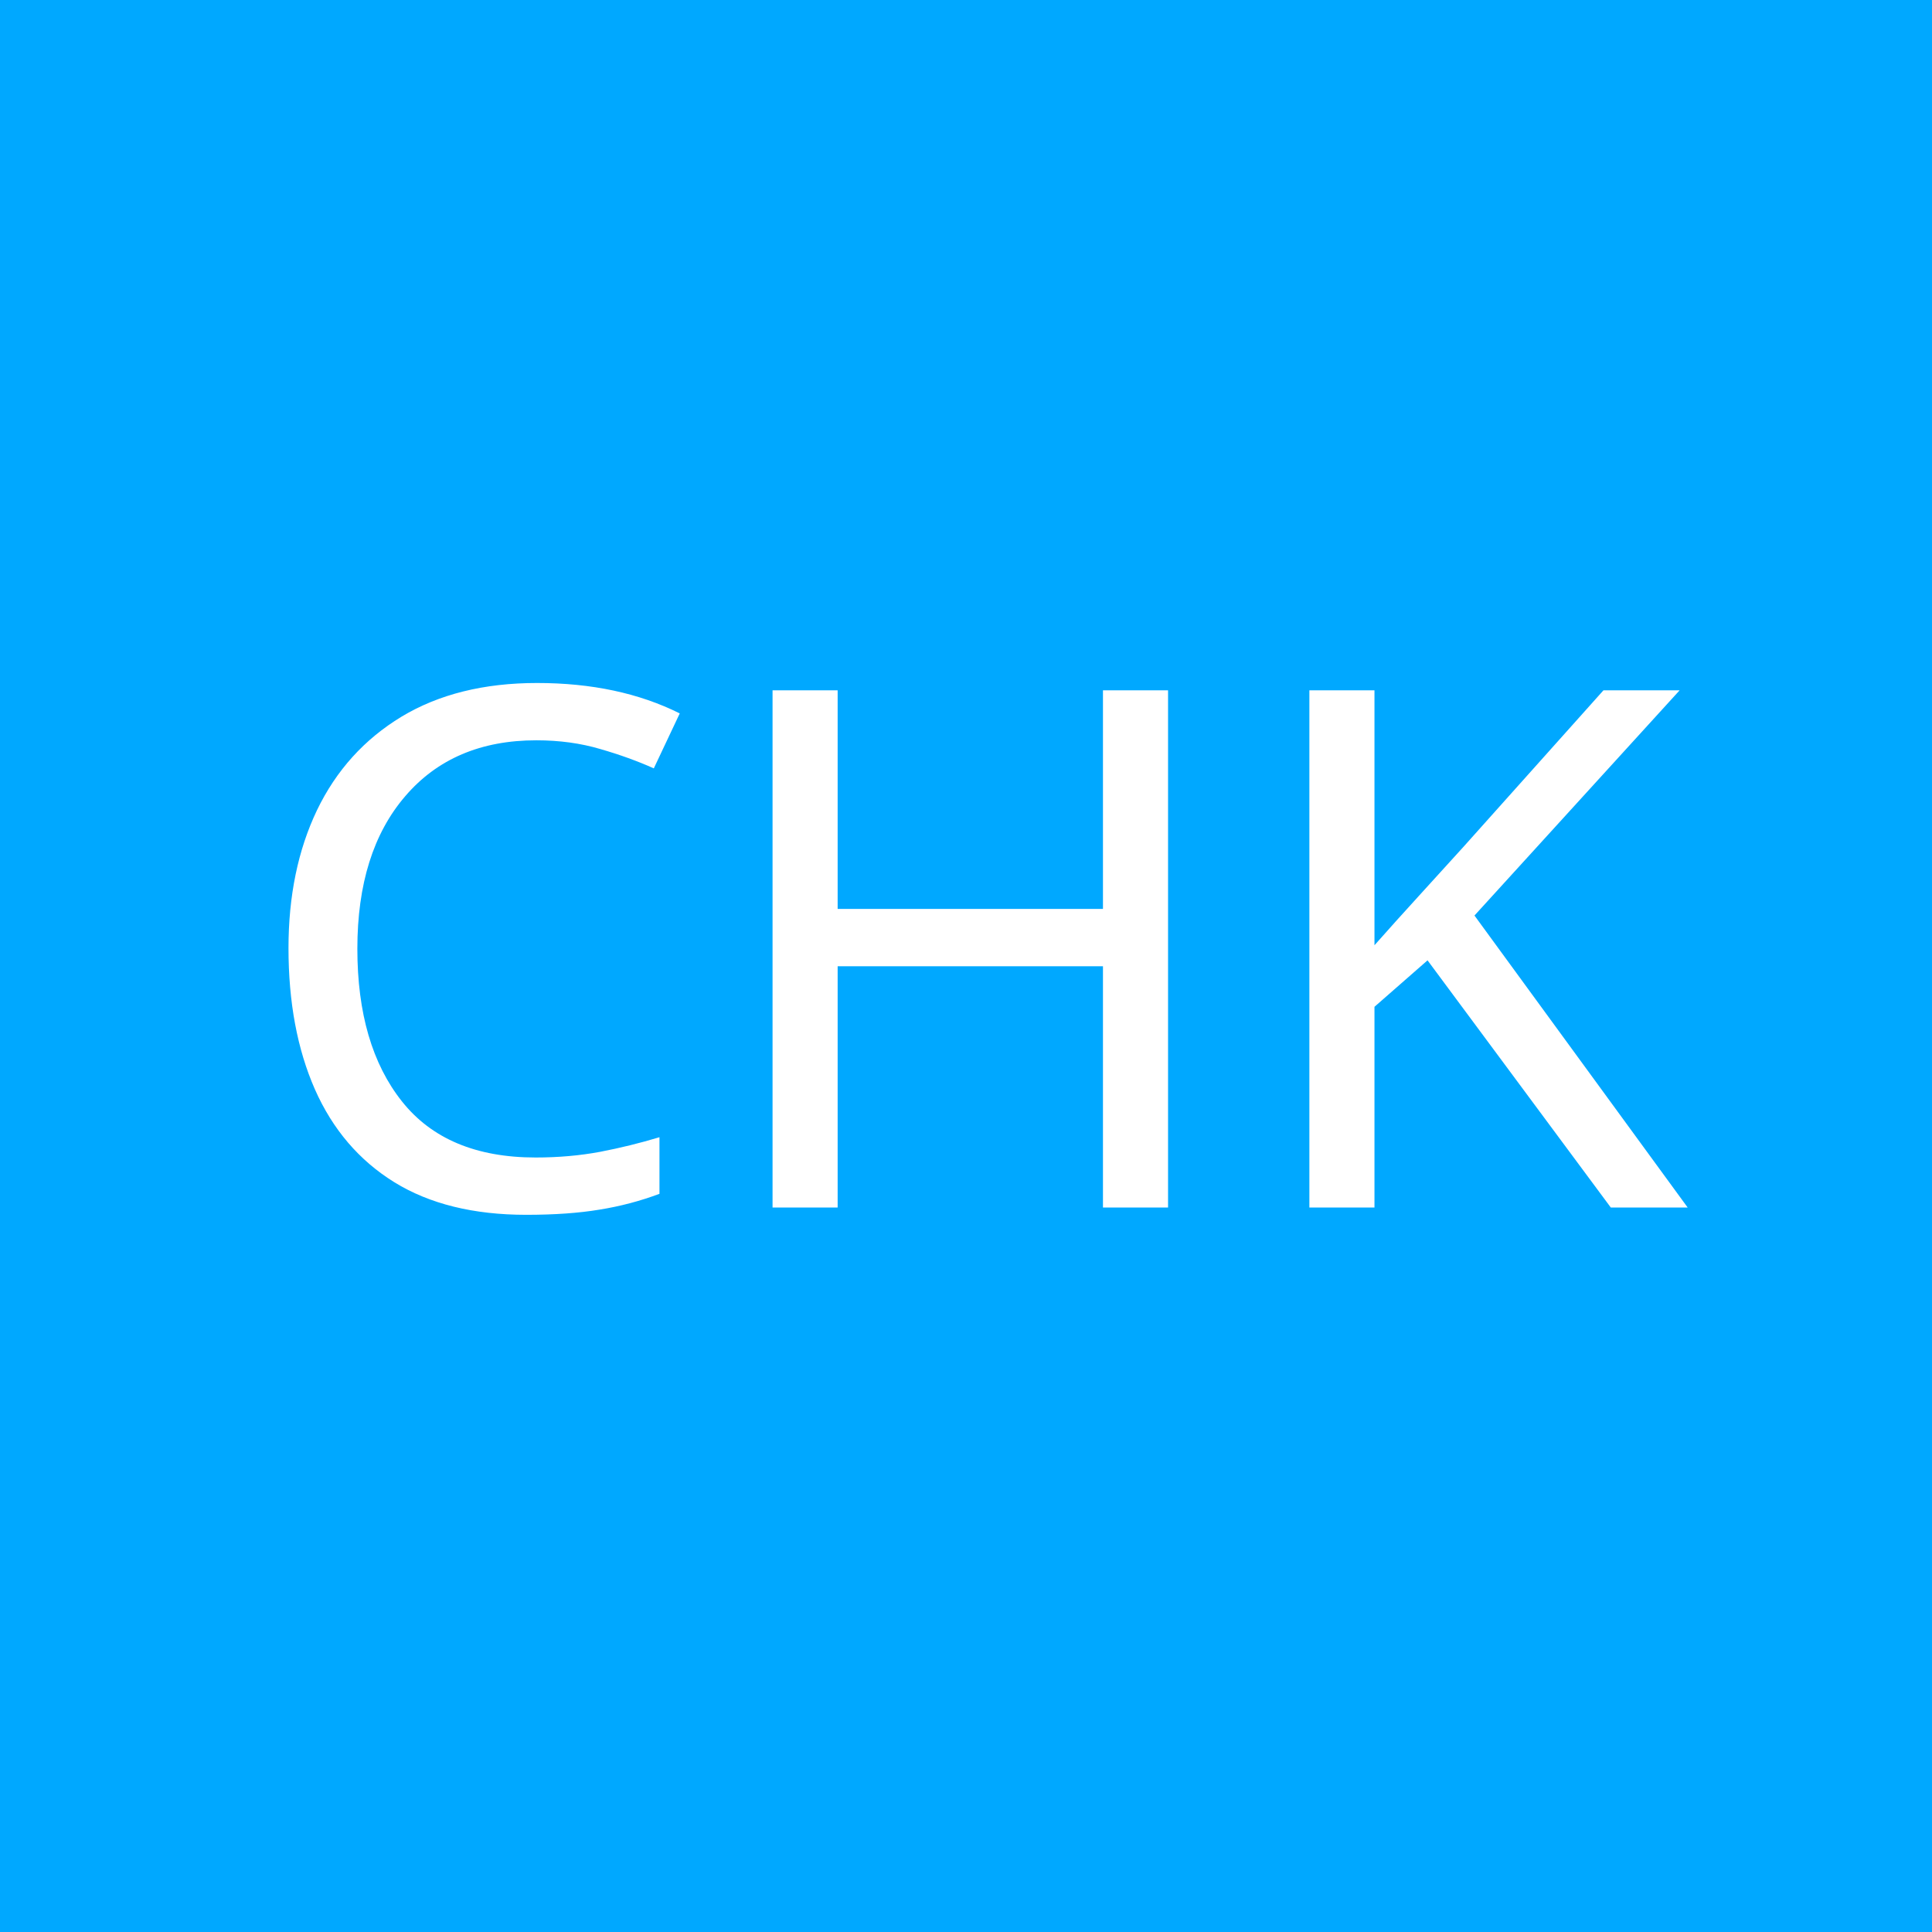
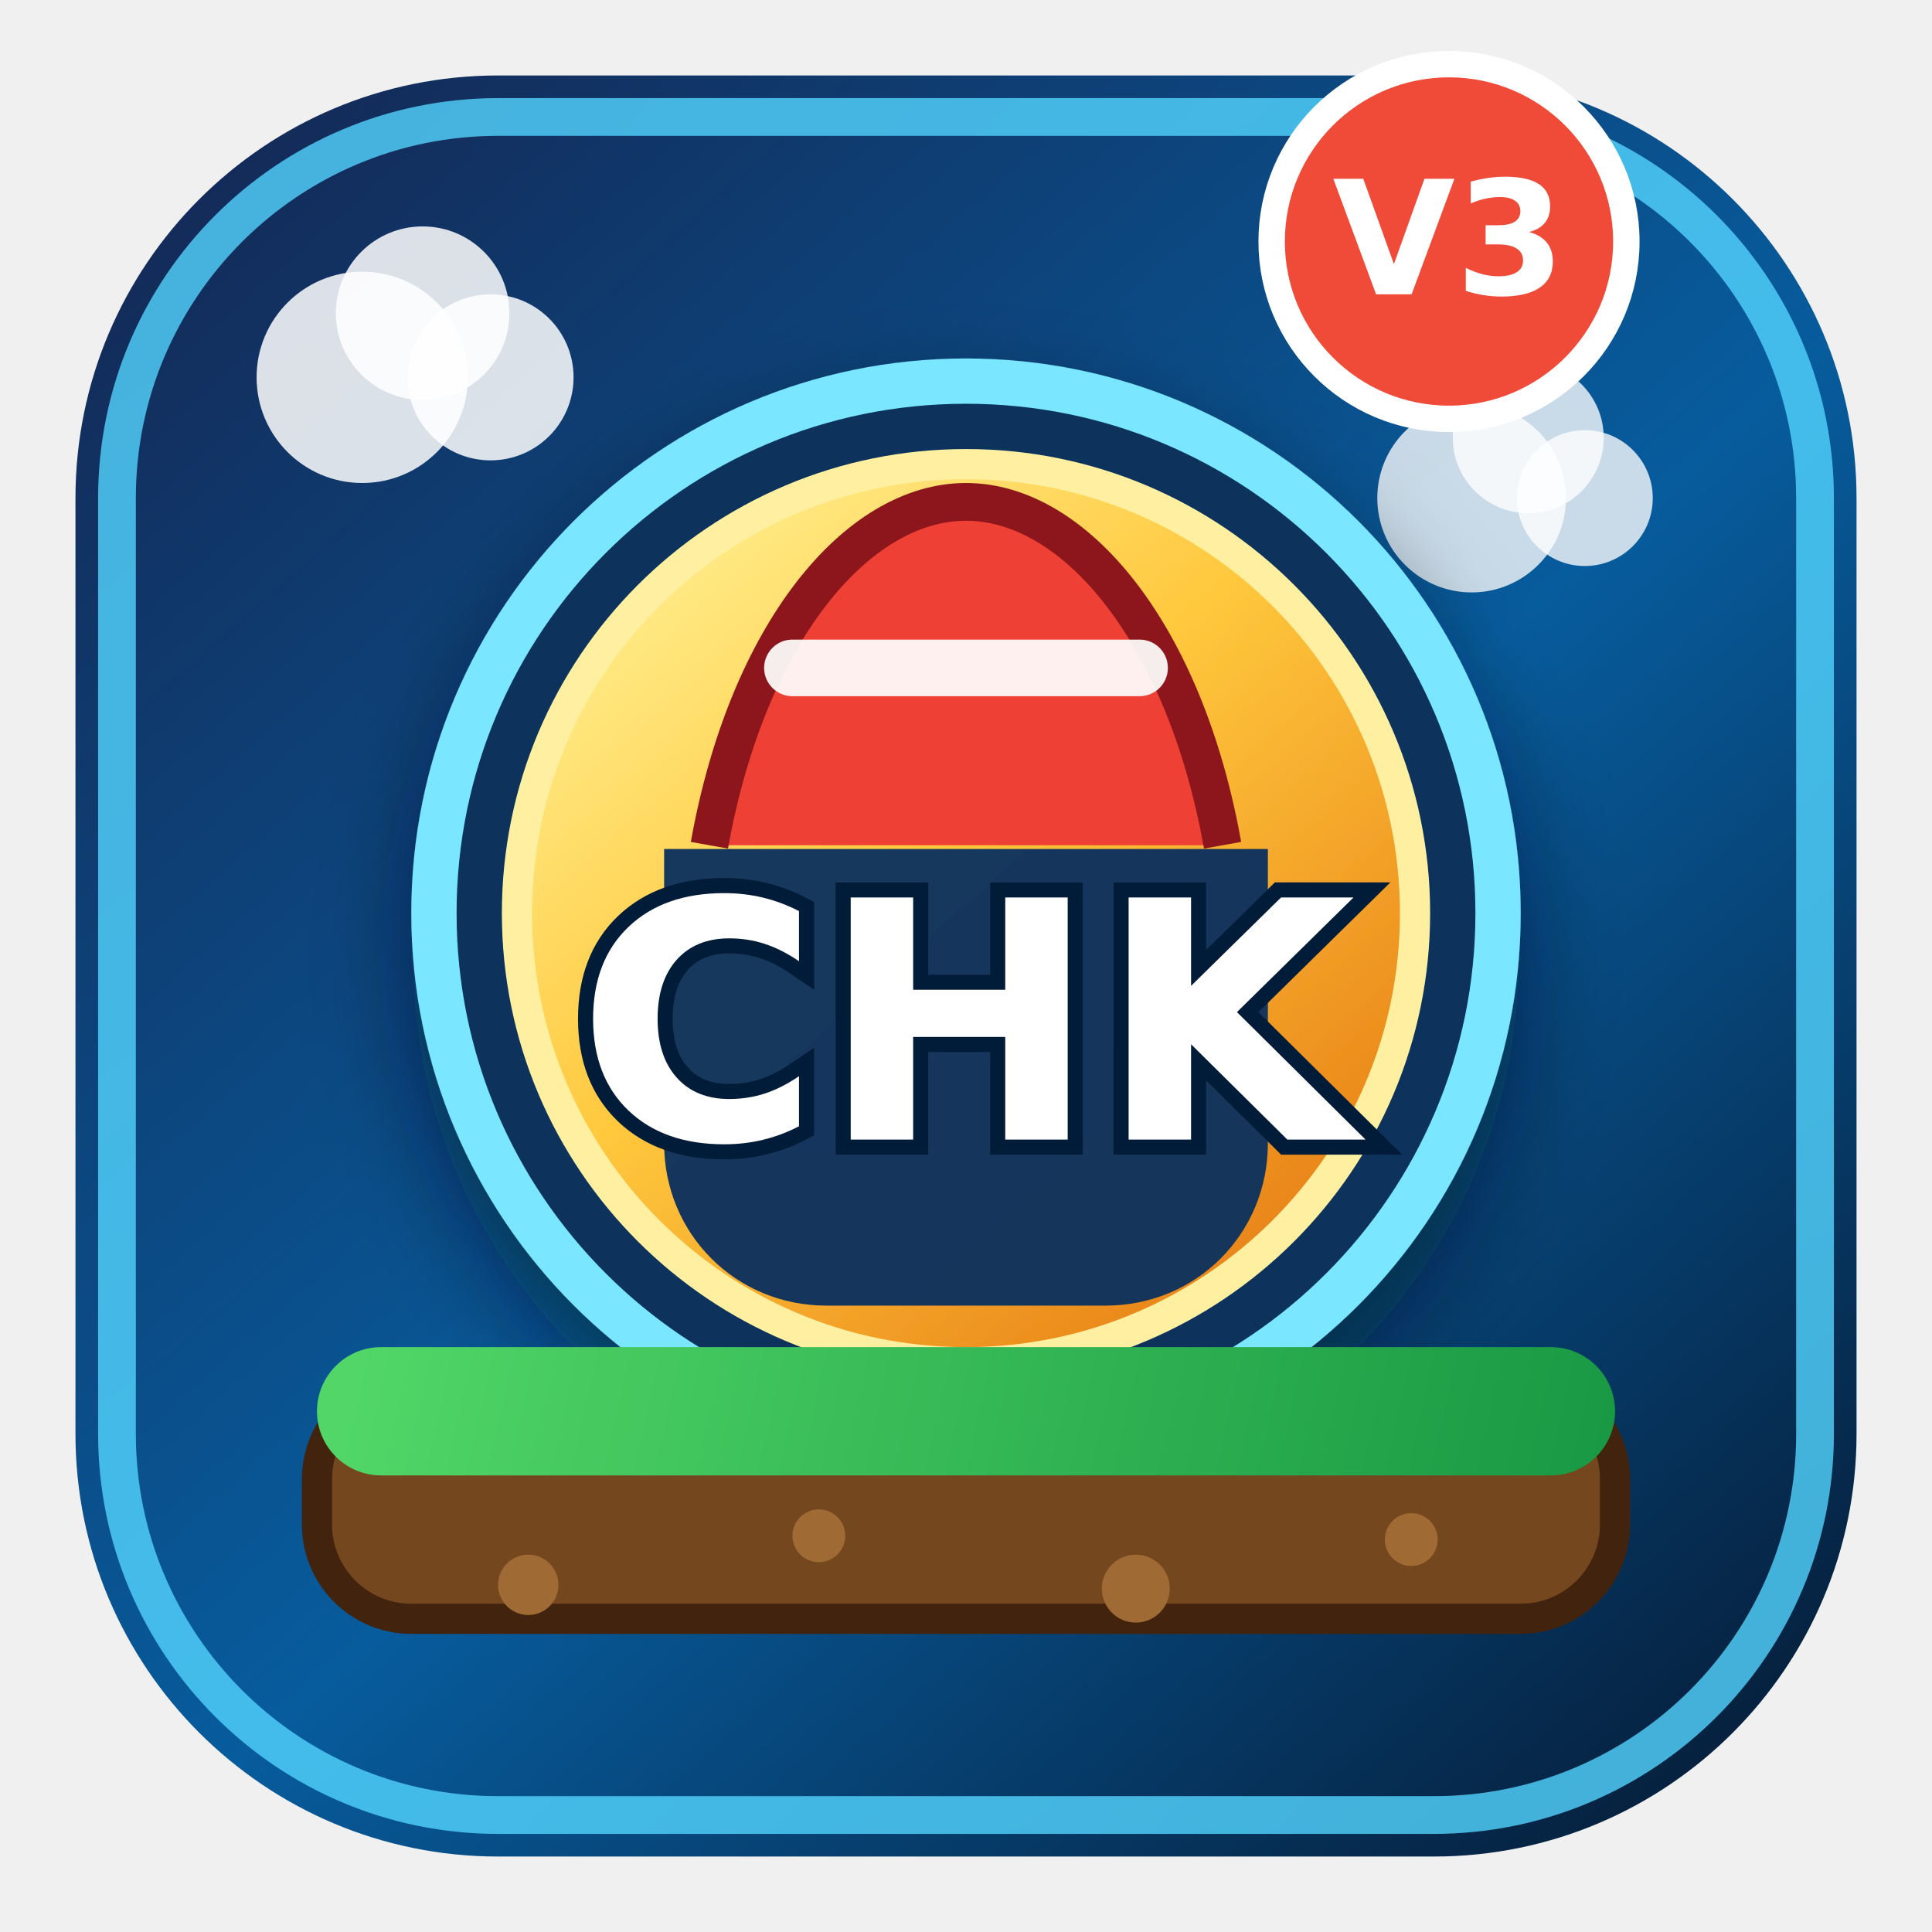
- <svg xmlns="http://www.w3.org/2000/svg" width="128" height="128">
-   <rect width="128" height="128" fill="#00A8FF" />
-   <text x="64" y="80" font-size="48" text-anchor="middle" fill="white" font-family="Arial Black">CHK</text>
+ <svg xmlns="http://www.w3.org/2000/svg" width="512" height="512" viewBox="0 0 512 512">
+   <defs>
+     <linearGradient id="bg" x1="64" y1="40" x2="448" y2="472" gradientUnits="userSpaceOnUse">
+       <stop offset="0" stop-color="#132b59" />
+       <stop offset="0.55" stop-color="#075c9d" />
+       <stop offset="1" stop-color="#06213f" />
+     </linearGradient>
+     <linearGradient id="coin" x1="164" y1="124" x2="356" y2="340" gradientUnits="userSpaceOnUse">
+       <stop offset="0" stop-color="#fff49a" />
+       <stop offset="0.45" stop-color="#ffc83d" />
+       <stop offset="1" stop-color="#e67b13" />
+     </linearGradient>
+     <linearGradient id="ground" x1="96" y1="354" x2="416" y2="426" gradientUnits="userSpaceOnUse">
+       <stop offset="0" stop-color="#51d667" />
+       <stop offset="1" stop-color="#199944" />
+     </linearGradient>
+     <filter id="shadow" x="-30%" y="-30%" width="160%" height="160%">
+       <feDropShadow dx="0" dy="12" stdDeviation="13" flood-color="#001326" flood-opacity="0.55" />
+     </filter>
+   </defs>
+   <rect x="20" y="20" width="472" height="472" rx="112" fill="url(#bg)" />
+   <rect x="31" y="31" width="450" height="450" rx="101" fill="none" stroke="#53d5ff" stroke-width="10" opacity="0.8" />
+   <circle cx="96" cy="100" r="28" fill="#ffffff" opacity="0.85" />
+   <circle cx="130" cy="100" r="22" fill="#ffffff" opacity="0.85" />
+   <circle cx="112" cy="83" r="23" fill="#ffffff" opacity="0.85" />
+   <circle cx="390" cy="132" r="25" fill="#ffffff" opacity="0.78" />
+   <circle cx="420" cy="132" r="18" fill="#ffffff" opacity="0.78" />
+   <circle cx="405" cy="116" r="20" fill="#ffffff" opacity="0.78" />
+   <g filter="url(#shadow)">
+     <circle cx="256" cy="242" r="141" fill="#08335c" stroke="#7ae6ff" stroke-width="12" />
+     <circle cx="256" cy="242" r="119" fill="url(#coin)" stroke="#fff0a1" stroke-width="8" />
+     <path d="M176 225h160v78c0 24-19 43-43 43h-74c-24 0-43-19-43-43z" fill="#0b315d" opacity="0.96" />
+     <path d="M188 224c10-56 39-91 68-91s58 35 68 91" fill="#ef3f34" stroke="#8c171c" stroke-width="10" />
+     <path d="M210 177h92" stroke="#ffffff" stroke-width="15" stroke-linecap="round" opacity="0.92" />
+     <text x="256" y="302" text-anchor="middle" font-family="Arial Black, DejaVu Sans, sans-serif" font-size="88" font-weight="900" fill="#ffffff" stroke="#061d38" stroke-width="8" paint-order="stroke">CHK</text>
+   </g>
+   <rect x="84" y="367" width="344" height="62" rx="25" fill="#74471f" stroke="#42230e" stroke-width="8" />
+   <rect x="84" y="357" width="344" height="34" rx="17" fill="url(#ground)" />
+   <circle cx="140" cy="420" r="8" fill="#9f6a34" />
+   <circle cx="217" cy="407" r="7" fill="#9f6a34" />
+   <circle cx="301" cy="421" r="9" fill="#9f6a34" />
+   <circle cx="374" cy="408" r="7" fill="#9f6a34" />
+   <g transform="translate(384 64)">
+     <circle cx="0" cy="0" r="47" fill="#f04b38" stroke="#ffffff" stroke-width="7" />
+     <text x="0" y="14" text-anchor="middle" font-family="Arial Black, DejaVu Sans, sans-serif" font-size="42" font-weight="900" fill="#ffffff">V3</text>
+   </g>
</svg>
